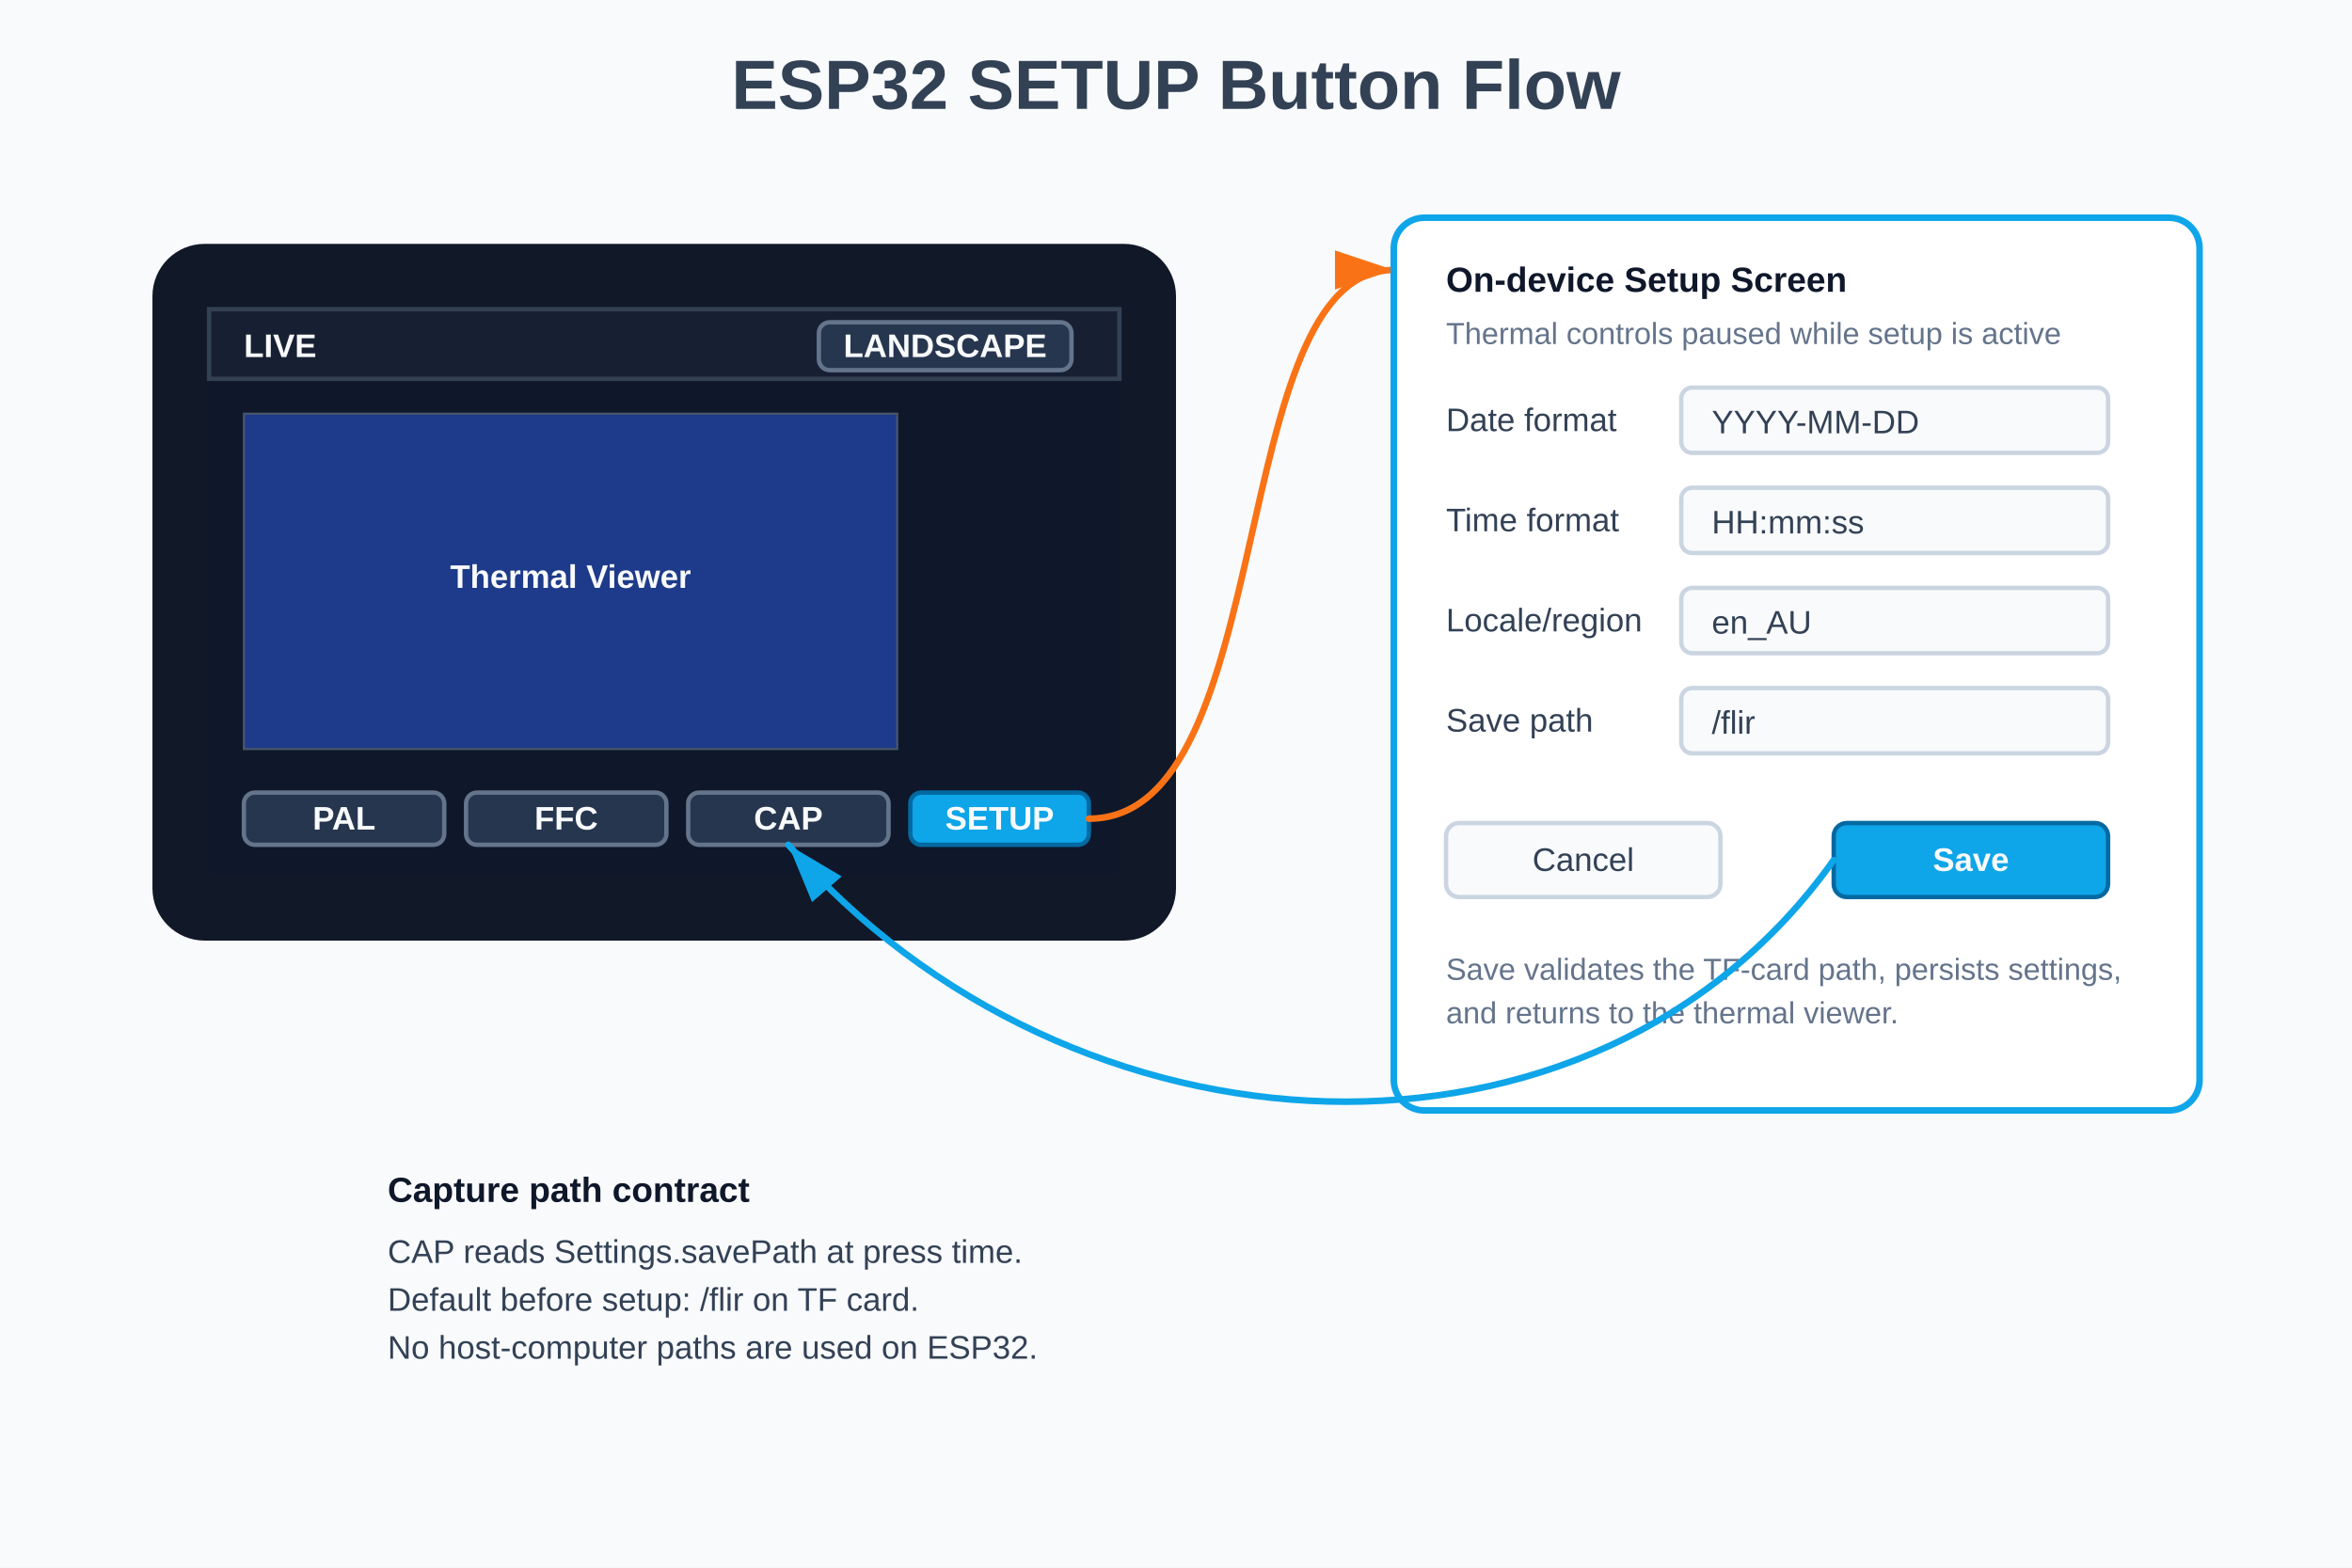
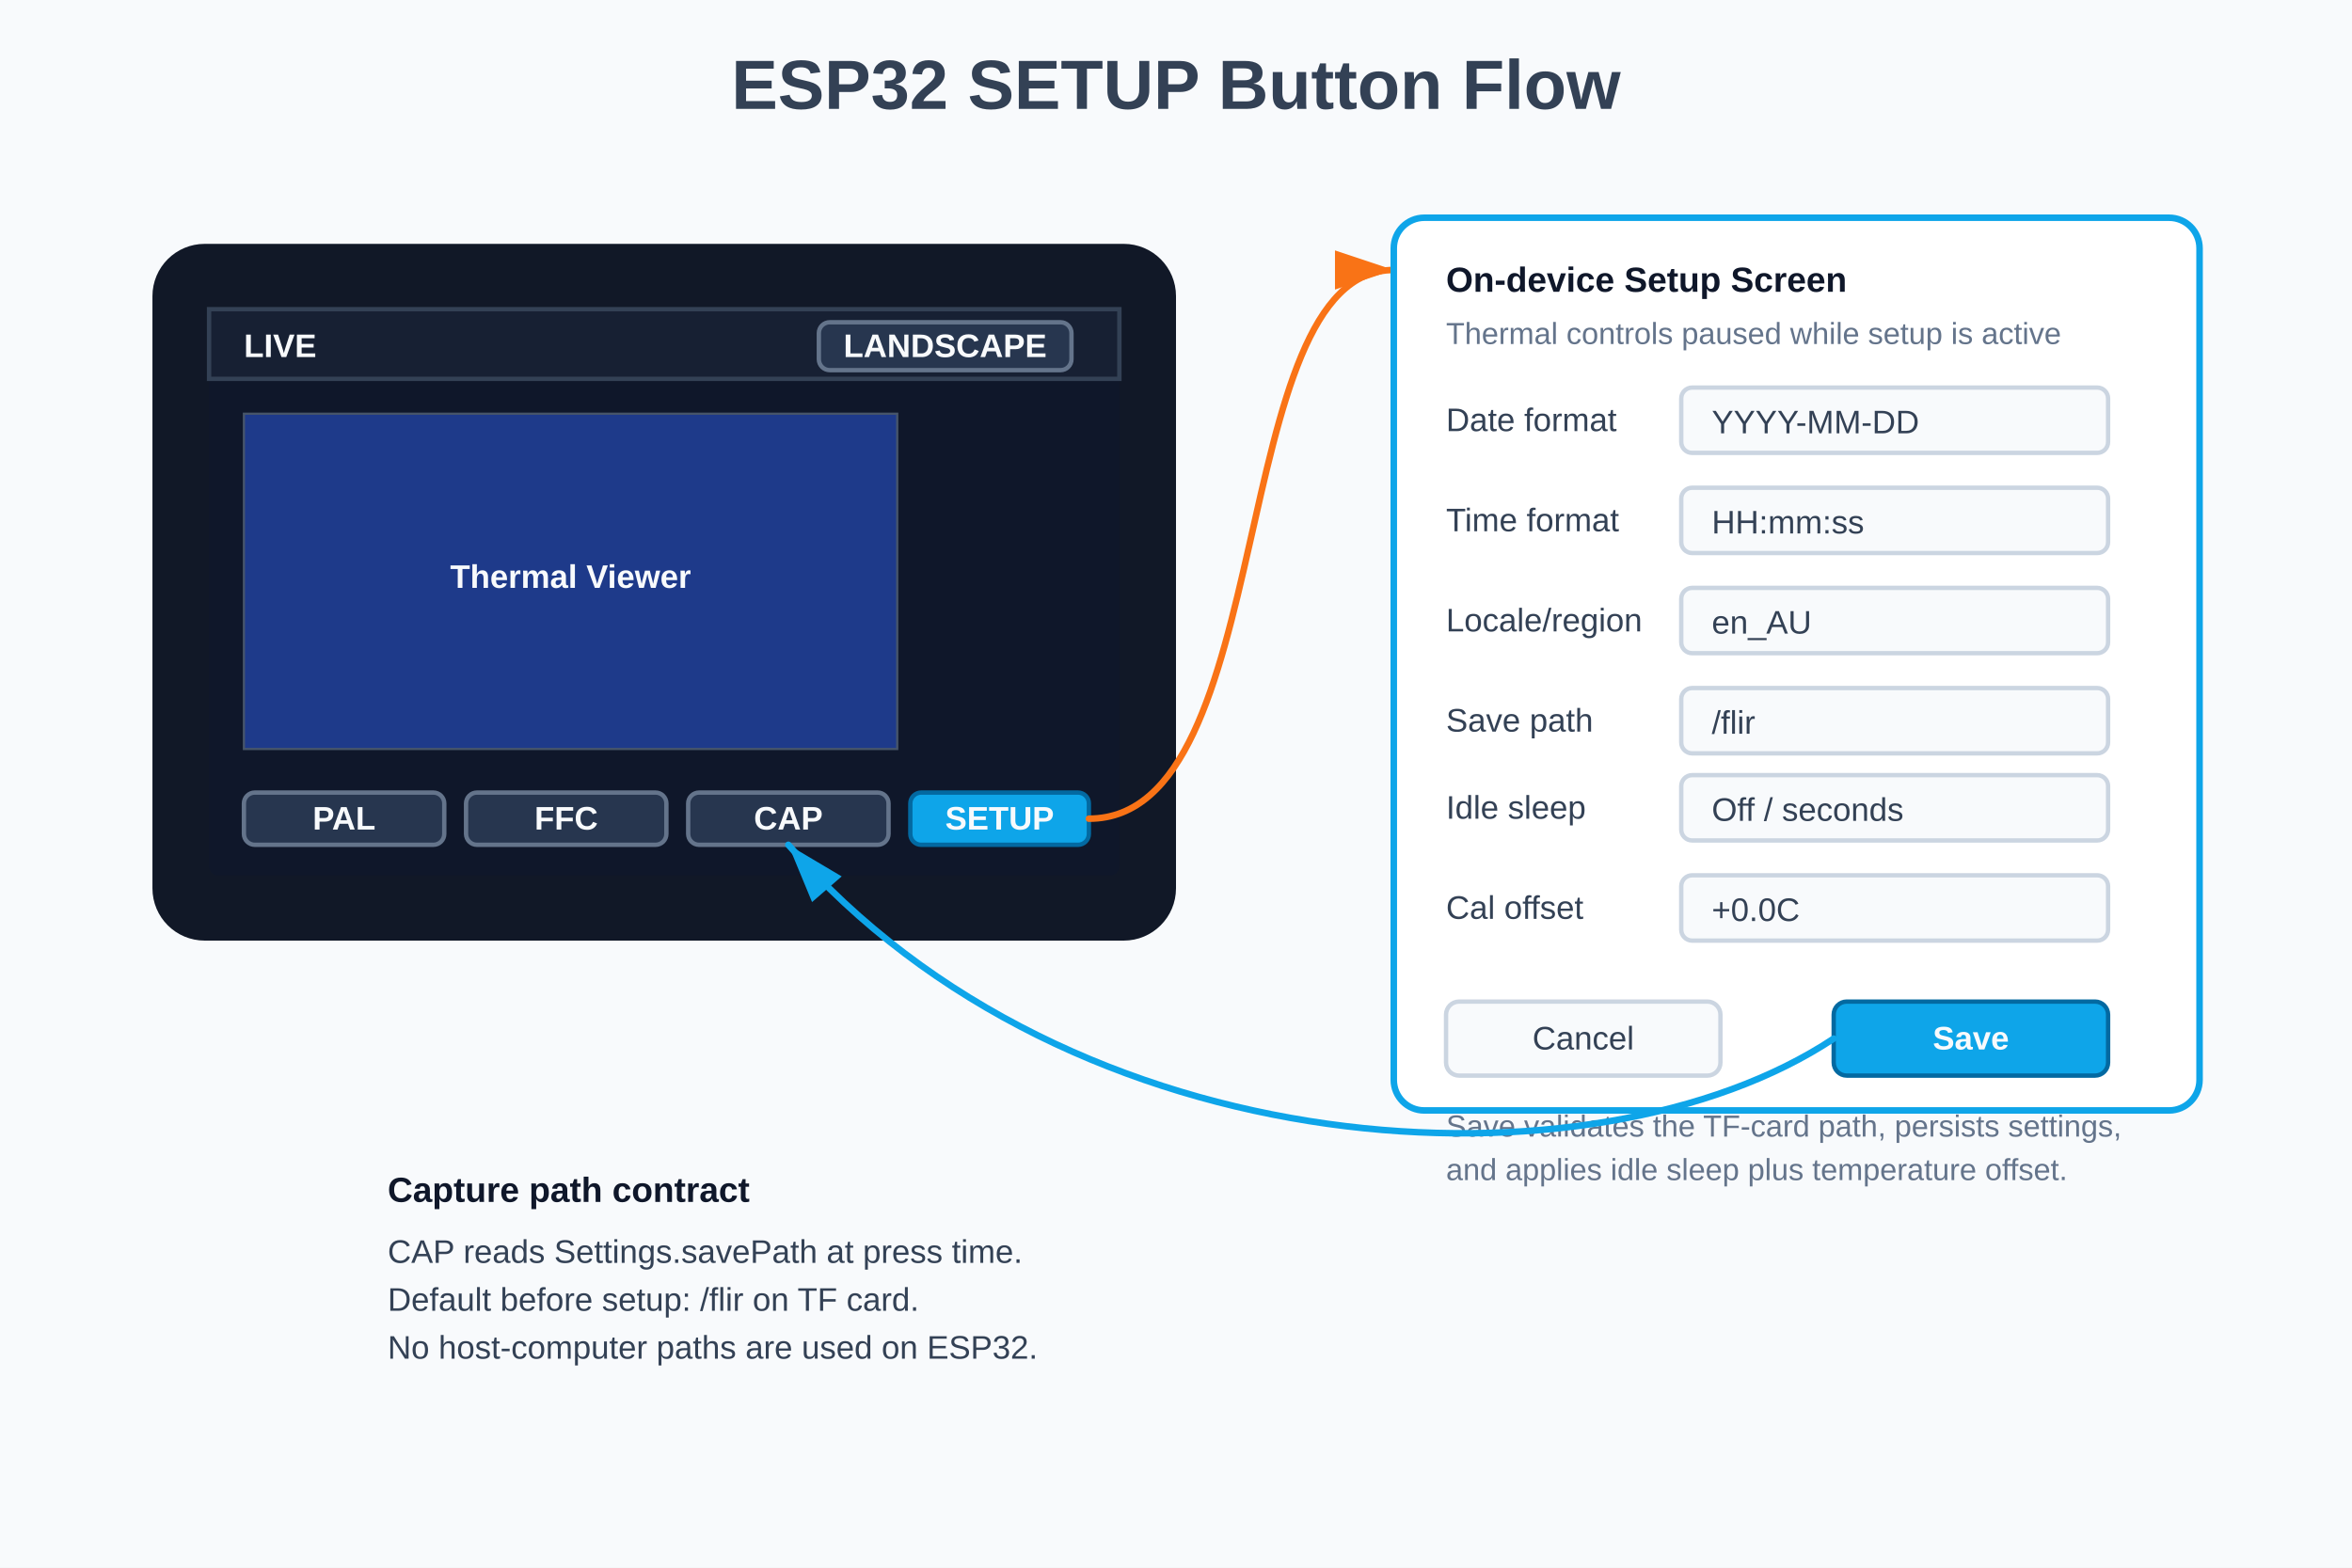
<svg xmlns="http://www.w3.org/2000/svg" width="1080" height="720" viewBox="0 0 1080 720" role="img" aria-labelledby="title desc">
  <defs>
    <style>
      .bg { fill: #f8fafc; }
      .device { fill: #111827; }
      .screen { fill: #0f172a; }
      .panel { fill: #172033; stroke: #334155; stroke-width: 2; }
      .setup { fill: #ffffff; stroke: #0ea5e9; stroke-width: 3; }
      .field { fill: #f8fafc; stroke: #cbd5e1; stroke-width: 2; }
      .button { fill: #27364f; stroke: #64748b; stroke-width: 2; }
      .primary { fill: #0ea5e9; stroke: #0369a1; stroke-width: 2; }
      .title { font: 700 32px Arial, sans-serif; fill: #334155; }
      .label { font: 700 16px Arial, sans-serif; fill: #0f172a; }
      .text { font: 15px Arial, sans-serif; fill: #334155; }
      .white { font: 700 15px Arial, sans-serif; fill: #f8fafc; }
      .muted { font: 14px Arial, sans-serif; fill: #64748b; }
      .line { fill: none; stroke: #f97316; stroke-width: 3; stroke-linecap: round; stroke-linejoin: round; marker-end: url(#arrow); }
      .line-blue { fill: none; stroke: #0ea5e9; stroke-width: 3; stroke-linecap: round; stroke-linejoin: round; marker-end: url(#arrowBlue); }
    </style>
    <marker id="arrow" markerWidth="10" markerHeight="10" refX="9" refY="3" orient="auto" markerUnits="strokeWidth">
      <path d="M0,0 L0,6 L9,3 z" fill="#f97316" />
    </marker>
    <marker id="arrowBlue" markerWidth="10" markerHeight="10" refX="9" refY="3" orient="auto" markerUnits="strokeWidth">
      <path d="M0,0 L0,6 L9,3 z" fill="#0ea5e9" />
    </marker>
  </defs>
  <rect class="bg" width="1080" height="720" />
  <text class="title" x="540" y="50" text-anchor="middle">ESP32 SETUP Button Flow</text>
  <rect class="device" x="70" y="112" width="470" height="320" rx="24" />
  <rect class="screen" x="96" y="142" width="418" height="260" rx="4" />
  <rect class="panel" x="96" y="142" width="418" height="32" />
  <text class="white" x="112" y="164">LIVE</text>
  <rect class="button" x="376" y="148" width="116" height="22" rx="5" />
  <text class="white" x="434" y="164" text-anchor="middle">LANDSCAPE</text>
  <rect x="112" y="190" width="300" height="154" fill="#1e3a8a" stroke="#475569" />
  <text class="white" x="262" y="270" text-anchor="middle">Thermal Viewer</text>
  <rect class="button" x="112" y="364" width="92" height="24" rx="5" />
  <text class="white" x="158" y="381" text-anchor="middle">PAL</text>
  <rect class="button" x="214" y="364" width="92" height="24" rx="5" />
  <text class="white" x="260" y="381" text-anchor="middle">FFC</text>
  <rect class="button" x="316" y="364" width="92" height="24" rx="5" />
  <text class="white" x="362" y="381" text-anchor="middle">CAP</text>
  <rect class="primary" x="418" y="364" width="82" height="24" rx="5" />
  <text class="white" x="459" y="381" text-anchor="middle">SETUP</text>
  <path class="line" d="M500 376 C588 376 562 124 640 124" />
  <rect class="setup" x="640" y="100" width="370" height="410" rx="14" />
  <text class="label" x="664" y="134">On-device Setup Screen</text>
  <text class="muted" x="664" y="158">Thermal controls paused while setup is active</text>
  <text class="text" x="664" y="198">Date format</text>
  <rect class="field" x="772" y="178" width="196" height="30" rx="5" />
  <text class="text" x="786" y="199">YYYY-MM-DD</text>
  <text class="text" x="664" y="244">Time format</text>
  <rect class="field" x="772" y="224" width="196" height="30" rx="5" />
  <text class="text" x="786" y="245">HH:mm:ss</text>
  <text class="text" x="664" y="290">Locale/region</text>
  <rect class="field" x="772" y="270" width="196" height="30" rx="5" />
  <text class="text" x="786" y="291">en_AU</text>
  <text class="text" x="664" y="336">Save path</text>
  <rect class="field" x="772" y="316" width="196" height="30" rx="5" />
  <text class="text" x="786" y="337">/flir</text>
-   <rect class="field" x="664" y="378" width="126" height="34" rx="6" />
-   <text class="text" x="727" y="400" text-anchor="middle">Cancel</text>
-   <rect class="primary" x="842" y="378" width="126" height="34" rx="6" />
-   <text class="white" x="905" y="400" text-anchor="middle">Save</text>
-   <text class="muted" x="664" y="450">
+   <text class="text" x="664" y="376">Idle sleep</text>
+   <rect class="field" x="772" y="356" width="196" height="30" rx="5" />
+   <text class="text" x="786" y="377">Off / seconds</text>
+   <text class="text" x="664" y="422">Cal offset</text>
+   <rect class="field" x="772" y="402" width="196" height="30" rx="5" />
+   <text class="text" x="786" y="423">+0.0C</text>
+   <rect class="field" x="664" y="460" width="126" height="34" rx="6" />
+   <text class="text" x="727" y="482" text-anchor="middle">Cancel</text>
+   <rect class="primary" x="842" y="460" width="126" height="34" rx="6" />
+   <text class="white" x="905" y="482" text-anchor="middle">Save</text>
+   <text class="muted" x="664" y="522">
    <tspan x="664" dy="0">Save validates the TF-card path, persists settings,</tspan>
-     <tspan x="664" dy="20">and returns to the thermal viewer.</tspan>
+     <tspan x="664" dy="20">and applies idle sleep plus temperature offset.</tspan>
  </text>
-   <path class="line-blue" d="M842 395 C732 550 492 538 362 388" />
+   <path class="line-blue" d="M842 477 C732 550 492 538 362 388" />
  <text class="label" x="178" y="552">Capture path contract</text>
  <text class="text" x="178" y="580">
    <tspan x="178" dy="0">CAP reads Settings.savePath at press time.</tspan>
    <tspan x="178" dy="22">Default before setup: /flir on TF card.</tspan>
    <tspan x="178" dy="22">No host-computer paths are used on ESP32.</tspan>
  </text>
</svg>
